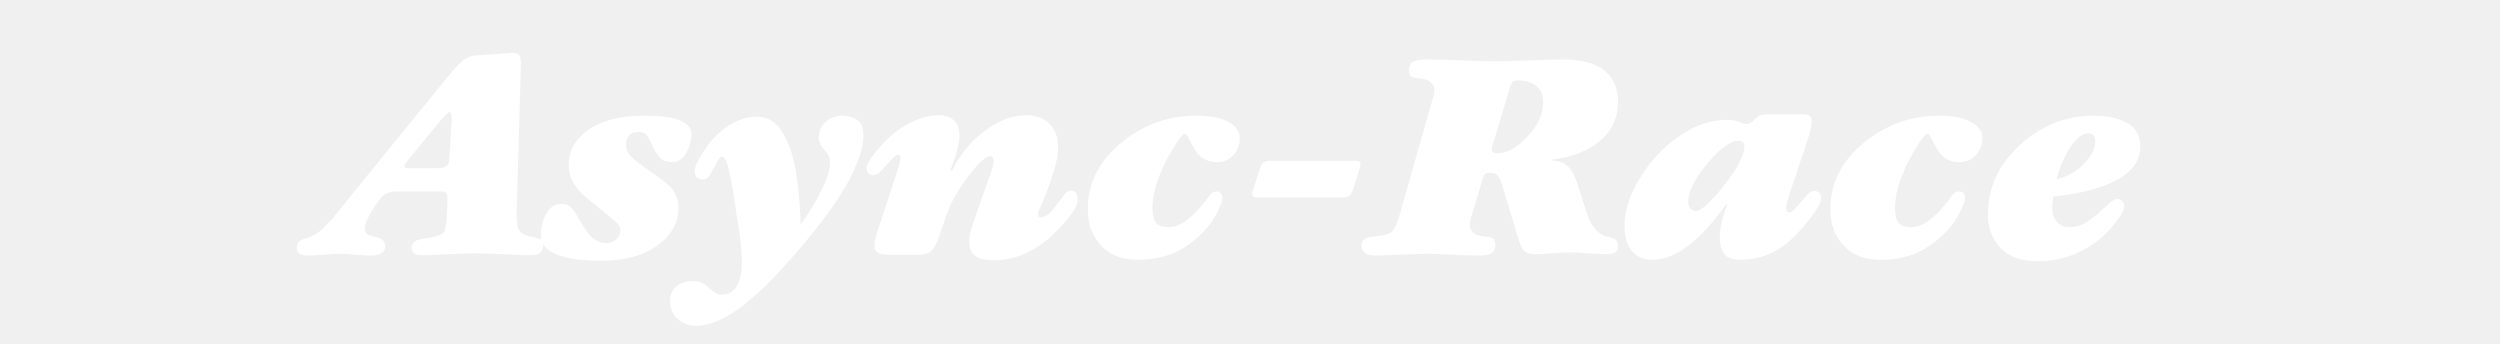
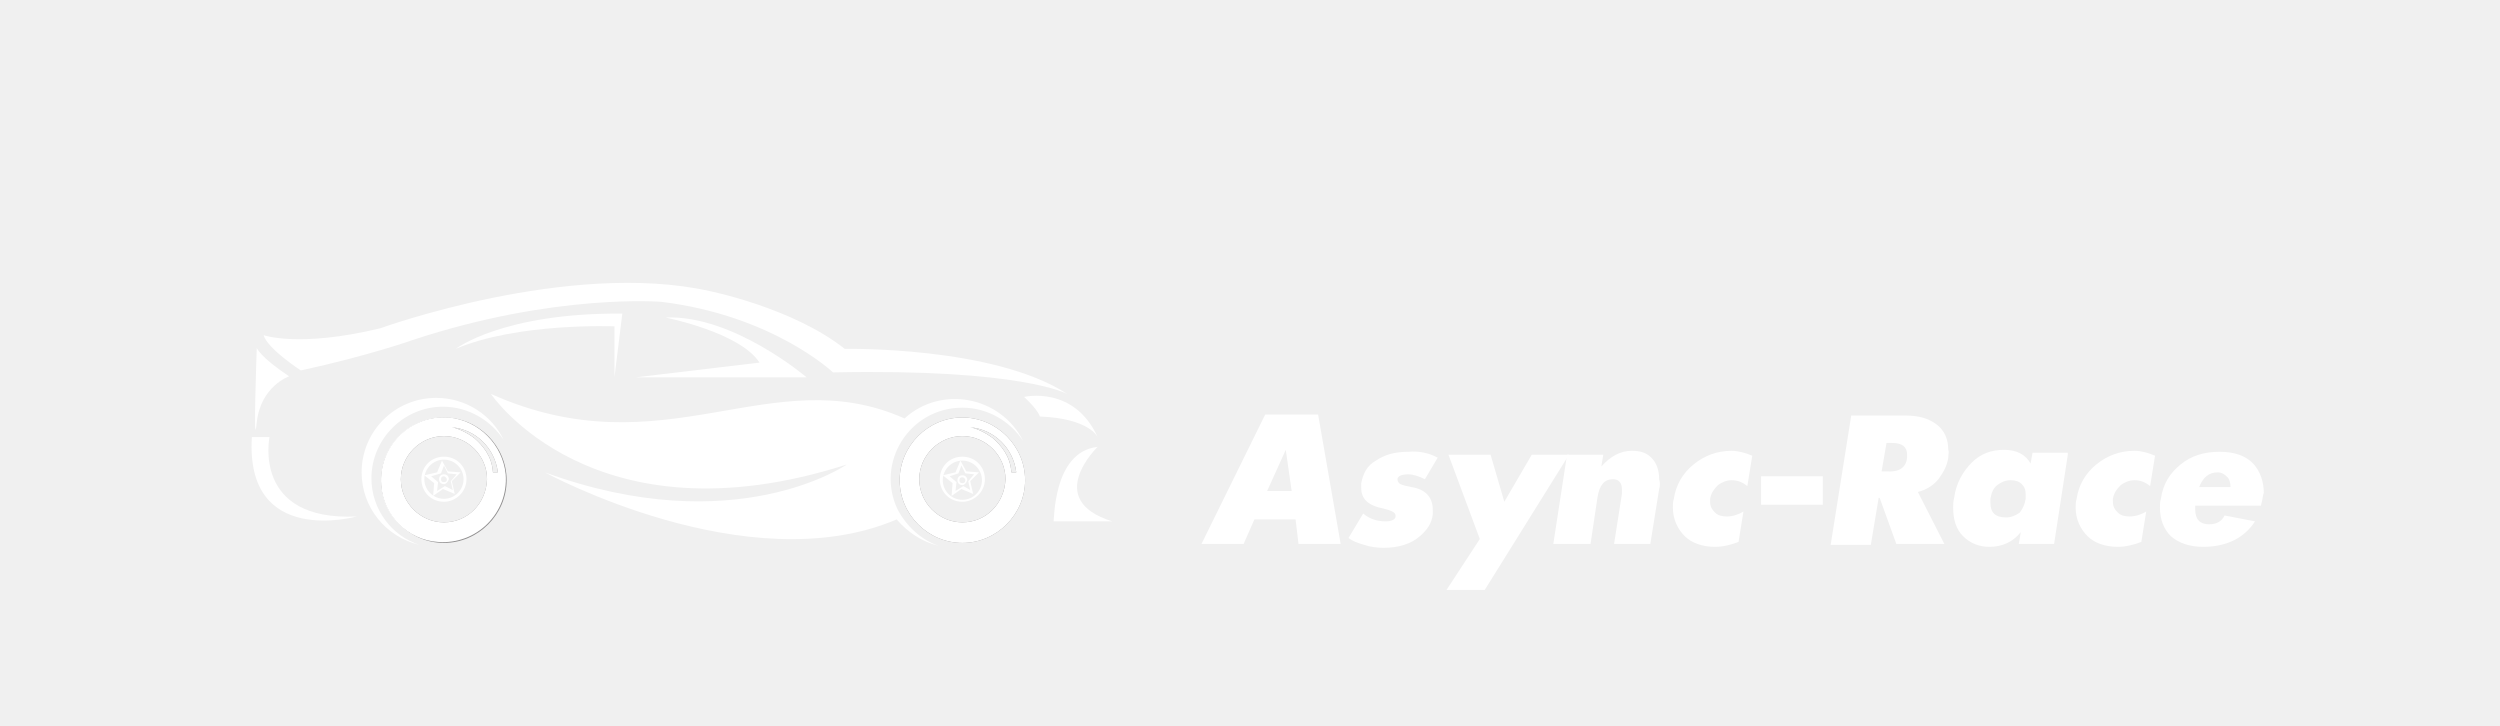
- <svg xmlns="http://www.w3.org/2000/svg" version="1.1" id="Слой_1" x="0px" y="0px" viewBox="0 0 538 74" style="enable-background:new 0 0 538 74;" xml:space="preserve">
+ <svg xmlns="http://www.w3.org/2000/svg" version="1.1" id="Слой_1" x="0px" y="0px" viewBox="0 0 255.1 74" style="enable-background:new 0 0 255.1 74;" xml:space="preserve">
  <style type="text/css">
	.st0{fill:#FFFFFF;}
+ 	.st1{opacity:0.5;fill:url(#SVGID_1_);}
+ 	.st2{opacity:0.5;fill:url(#SVGID_2_);}
</style>
  <g>
-     <path class="st0" d="M76.5,40.9l20.2-24.8c1.5-1.8,2.6-2.9,3.4-3.4c0.8-0.5,1.7-0.8,2.7-0.8l7.1-0.5c0.8-0.1,1.3,0,1.7,0.3   c0.3,0.3,0.5,0.9,0.5,2l-0.9,31.6c-0.1,2.1,0.1,3.5,0.5,4.2c0.4,0.7,1.2,1.1,2.4,1.4c1.3,0.2,2.1,0.5,2.4,0.7s0.4,0.7,0.4,1.2   c0,0.7-0.2,1.3-0.6,1.6c-0.4,0.3-1.1,0.5-2.2,0.5c-1.3,0-3.3-0.1-6-0.2c-2.6-0.1-4.6-0.2-5.9-0.2c-1.2,0-3.1,0.1-5.6,0.2   s-4.5,0.2-5.9,0.2c-0.7,0-1.2-0.1-1.6-0.4c-0.3-0.3-0.5-0.7-0.5-1.3c0-0.5,0.2-0.9,0.6-1.2s1.2-0.6,2.4-0.7   c2.1-0.3,3.3-0.7,3.8-1.2c0.4-0.5,0.7-1.9,0.8-4.2l0.1-2.4c0-0.9,0-1.5-0.2-1.8c-0.2-0.4-0.7-0.5-1.5-0.5h-9.3   c-1,0-1.7,0.2-2.3,0.5c-0.6,0.4-1.2,1-1.8,1.9c-0.8,1.1-1.4,2.1-1.9,3.1c-0.5,1-0.8,1.8-0.8,2.3c0,0.5,0.1,1,0.4,1.3   s0.9,0.5,1.9,0.7c0.8,0.2,1.3,0.4,1.6,0.7c0.3,0.3,0.5,0.8,0.5,1.3c0,0.7-0.3,1.2-0.8,1.5c-0.5,0.3-1.4,0.5-2.5,0.5   c-0.7,0-1.8-0.1-3.2-0.2c-1.4-0.1-2.5-0.2-3.2-0.2c-0.7,0-1.9,0.1-3.4,0.2c-1.5,0.1-2.7,0.2-3.4,0.2c-0.9,0-1.5-0.1-1.9-0.4   c-0.4-0.3-0.6-0.7-0.6-1.3c0-0.5,0.1-0.9,0.4-1.2s0.8-0.6,1.5-0.8c1.1-0.3,2-0.8,2.7-1.3s1.4-1.2,2.2-2.1c0.2-0.2,0.4-0.4,0.6-0.6   S73.3,44.9,76.5,40.9z M94.9,25.8L88,34.2c-0.6,0.7-0.9,1.1-0.9,1.2c0,0.1-0.1,0.2-0.1,0.3c0,0.2,0.1,0.3,0.2,0.4   c0.1,0.1,0.3,0.1,0.6,0.1h6.4c0.9,0,1.5-0.2,1.9-0.5c0.4-0.3,0.6-0.9,0.6-1.8l0.5-7.7c0-0.6,0-1.1-0.1-1.5   c-0.1-0.4-0.2-0.6-0.3-0.6c-0.2,0-0.4,0.2-0.8,0.6S95.2,25.5,94.9,25.8z" />
-     <path class="st0" d="M122.4,35.4c0-3.1,1.5-5.6,4.4-7.6c2.9-1.9,6.7-2.9,11.4-2.9c3.8,0,6.5,0.3,8.1,1c1.7,0.7,2.5,1.7,2.5,3   c0,1.3-0.4,2.7-1.1,4c-0.8,1.3-1.8,2-3.1,2c-1,0-1.7-0.2-2.3-0.7c-0.6-0.5-1.2-1.4-1.8-2.6c-0.7-1.6-1.3-2.6-1.6-2.8   c-0.4-0.2-0.8-0.4-1.4-0.4c-1,0-1.7,0.2-2.1,0.7s-0.7,1.2-0.7,2.1c0,0.6,0.2,1.3,0.7,2c0.4,0.7,2.2,2.1,5.4,4.3   c2.2,1.5,3.6,2.7,4.2,3.7c0.6,1,1,2.2,1,3.5c0,3.2-1.5,5.9-4.5,8.1c-3,2.2-7,3.3-12.1,3.3c-4,0-7.2-0.4-9.5-1.3   c-2.3-0.9-3.5-2.2-3.5-4.1c0-1.8,0.4-3.4,1.2-4.8s1.9-2,3.2-2c0.7,0,1.2,0.1,1.7,0.4c0.5,0.3,1.3,1.4,2.5,3.5   c1,1.7,1.9,2.9,2.6,3.5c0.8,0.6,1.7,1,2.8,1c1,0,1.7-0.3,2.3-0.8c0.5-0.5,0.8-1.1,0.8-1.9c0-0.4-0.1-0.7-0.3-1.1   c-0.2-0.4-2.2-2.1-6.1-5.2c-1.8-1.4-3-2.7-3.7-4C122.7,38.2,122.4,36.8,122.4,35.4z" />
-     <path class="st0" d="M172.2,46l0.1,2.3c1.6-2.2,3.1-4.6,4.4-7.2c1.3-2.5,1.9-4.5,1.9-5.9c0-0.6-0.1-1.1-0.2-1.5   c-0.1-0.4-0.4-0.8-0.8-1.2c-0.5-0.6-0.9-1.1-1.1-1.6c-0.2-0.4-0.3-0.9-0.3-1.3c0-1.3,0.5-2.4,1.4-3.3c1-0.9,2.1-1.4,3.5-1.4   c1.6,0,2.8,0.4,3.6,1.1c0.8,0.7,1.1,1.8,1.1,3.2c0,2.5-1,5.5-2.9,9.2c-1.9,3.7-5,8.1-9.2,13.2c-5.2,6.3-9.7,11-13.6,14   c-3.9,3-7.3,4.5-10.3,4.5c-1.6,0-2.9-0.5-4-1.5s-1.6-2.3-1.6-3.8c0-1.3,0.4-2.3,1.3-3.1c0.9-0.8,2.1-1.2,3.6-1.2   c0.7,0,1.3,0.1,1.8,0.3c0.5,0.2,1.1,0.6,1.7,1.2c0.7,0.6,1.3,1,1.6,1.2s0.7,0.2,1.1,0.2c1.9,0,3.2-1.1,3.9-3.3   c0.7-2.2,0.6-6.2-0.4-12.1l-1.1-7.2c-0.4-2.2-0.7-3.9-1.1-5.2s-0.8-1.9-1.2-1.9c-0.2,0-0.4,0.1-0.6,0.4c-0.2,0.3-0.5,0.7-0.8,1.4   l-0.6,1c-0.5,1-0.9,1.6-1.2,1.8c-0.3,0.2-0.6,0.3-1,0.3c-0.5,0-0.9-0.1-1.2-0.4c-0.3-0.3-0.5-0.7-0.5-1.3c0-0.4,0.1-1,0.4-1.6   c0.3-0.7,0.7-1.5,1.3-2.4c1.4-2.3,3.1-4.1,5.2-5.6c2.1-1.4,4.2-2.2,6.4-2.2c2.9,0,5,1.7,6.4,5C170.9,33.2,171.8,38.6,172.2,46z" />
-     <path class="st0" d="M188.8,49.9l4.3-13.1c0.2-0.7,0.4-1.2,0.5-1.7c0.1-0.4,0.2-0.8,0.2-1.1c0-0.2,0-0.4-0.1-0.5   c-0.1-0.1-0.2-0.2-0.4-0.2c-0.2,0-0.6,0.2-1,0.6c-0.4,0.4-1,1-1.7,1.8c-0.7,0.8-1.2,1.3-1.6,1.6c-0.4,0.2-0.7,0.4-1.1,0.4   c-0.4,0-0.7-0.1-1-0.4c-0.3-0.3-0.4-0.6-0.4-1c0-0.4,0.1-0.7,0.3-1.2c0.2-0.4,0.6-1,1.1-1.7c2.2-2.9,4.6-5.1,7.1-6.5   c2.5-1.4,4.8-2.1,7-2.1c1.5,0,2.6,0.4,3.4,1.2c0.7,0.8,1.1,1.9,1.1,3.2c0,0.7-0.2,1.7-0.5,3c-0.3,1.3-0.8,2.7-1.5,4.5h0.4   c1.7-3.5,4.1-6.4,7.1-8.6c3-2.2,5.9-3.3,8.8-3.3c2.2,0,3.9,0.6,5.1,1.9c1.2,1.2,1.8,2.9,1.8,5c0,1.2-0.2,2.7-0.7,4.4   c-0.5,1.7-1.2,3.9-2.2,6.3l-1.1,2.6c-0.2,0.5-0.3,0.8-0.3,0.9c0,0.1,0,0.2,0,0.2c0,0.2,0,0.4,0.1,0.5s0.2,0.2,0.5,0.2   c0.5,0,1.1-0.3,1.8-0.9s1.6-1.8,2.8-3.4c0.4-0.6,0.7-1,1-1.2c0.3-0.2,0.6-0.3,0.9-0.3c0.4,0,0.7,0.2,1,0.5c0.3,0.3,0.4,0.7,0.4,1.3   c0,0.5-0.1,1-0.3,1.5c-0.2,0.5-0.6,1.1-1,1.7c-2.6,3.4-5.3,6-8.1,7.6c-2.8,1.6-5.6,2.4-8.5,2.4c-2,0-3.4-0.3-4.2-1   c-0.8-0.6-1.2-1.6-1.2-3c0-0.5,0.1-1.2,0.2-1.8c0.1-0.7,0.5-1.8,1-3.3l3-8.5c0.4-1.1,0.7-2,0.8-2.5c0.2-0.6,0.2-1,0.2-1.3   c0-0.3-0.1-0.6-0.2-0.7c-0.1-0.2-0.3-0.3-0.5-0.3c-0.9,0-2.5,1.4-4.7,4.3c-2.2,2.9-3.8,5.7-4.8,8.6l-1.5,4.4   c-0.6,1.7-1.2,2.7-1.8,3.2s-1.5,0.7-2.6,0.7h-6.4c-1.3,0-2.1-0.2-2.5-0.5c-0.4-0.3-0.6-0.8-0.6-1.4c0-0.2,0-0.4,0.1-0.6   C188.1,52.2,188.4,51.4,188.8,49.9z" />
-     <path class="st0" d="M234.1,45c0-5.6,2.4-10.3,7.1-14.2c4.7-3.9,10.1-5.9,16.2-5.9c2.9,0,5.2,0.4,6.9,1.3s2.5,2.1,2.5,3.6   c0,1.4-0.5,2.6-1.4,3.6c-1,1-2.1,1.5-3.5,1.5c-1.2,0-2.2-0.3-3-0.8s-1.5-1.4-2.1-2.5c-0.9-1.7-1.4-2.6-1.5-2.7s-0.2-0.1-0.3-0.1   c-0.2,0-0.4,0.1-0.6,0.4c-0.3,0.3-0.5,0.6-0.9,1.1c-1.7,2.5-3,5-4,7.5c-1,2.6-1.5,4.9-1.5,7c0,1.5,0.3,2.6,0.8,3.2   c0.6,0.6,1.4,0.9,2.5,0.9c1.4,0,2.8-0.5,4.2-1.6s3-2.7,4.7-5.1c0.3-0.5,0.6-0.7,0.8-0.8c0.2-0.1,0.5-0.2,0.7-0.2   c0.7,0,1.1,0.3,1.3,0.8c0.2,0.6,0,1.4-0.5,2.5c-1.2,3-3.4,5.7-6.5,8c-3.1,2.3-6.8,3.4-11.1,3.4c-3.4,0-6.1-1-8-3.1   S234.1,48.3,234.1,45z" />
-     <path class="st0" d="M273.4,34.6h18.2c0.6,0,1,0.1,1.1,0.4c0.1,0.2,0.1,0.6,0,1l-1.5,4.7c-0.2,0.7-0.5,1.2-0.8,1.4   s-0.8,0.4-1.5,0.4h-18.2c-0.6,0-1-0.1-1.1-0.4c-0.1-0.2-0.2-0.6,0-1l1.5-4.7c0.2-0.7,0.5-1.2,0.8-1.4S272.7,34.6,273.4,34.6z" />
-     <path class="st0" d="M301.3,45.9l6.9-24.2c0.2-0.7,0.4-1.2,0.4-1.5c0.1-0.3,0.1-0.5,0.1-0.7c0-0.8-0.3-1.3-0.8-1.8   s-1.3-0.7-2.4-0.8c-1.1-0.1-1.8-0.3-2-0.6c-0.2-0.3-0.3-0.7-0.3-1.3c0-0.8,0.3-1.3,0.8-1.7c0.5-0.3,1.6-0.5,3.1-0.5   c1.6,0,4.1,0.1,7.3,0.2s5.7,0.2,7.3,0.2c1.6,0,4-0.1,7.2-0.2s5.6-0.2,7.3-0.2c4.1,0,7.2,0.8,9.1,2.4s2.9,3.8,2.9,6.7   c0,3.6-1.4,6.4-4.1,8.6c-2.8,2.2-6.1,3.4-10,3.8v0.3c1.3,0,2.4,0.4,3.2,1.1c0.8,0.7,1.4,1.7,1.9,3.1l2.4,7.4c0.4,1.3,1,2.3,1.7,3.1   s1.6,1.4,2.5,1.6c1.1,0.3,1.8,0.5,2,0.8s0.4,0.7,0.4,1.3c0,0.6-0.2,1.1-0.6,1.3s-1.1,0.4-2.1,0.4c-0.9,0-2.2-0.1-4-0.2   s-3-0.2-3.9-0.2c-0.7,0-1.9,0.1-3.4,0.2s-2.7,0.2-3.5,0.2c-1.3,0-2.1-0.2-2.6-0.6s-1-1.5-1.5-3.2l-3.3-11c-0.3-1-0.6-1.7-1-2.1   c-0.3-0.4-0.9-0.6-1.6-0.6c-0.6,0-1,0.1-1.2,0.3s-0.4,0.8-0.7,1.9l-2,6.7c-0.2,0.6-0.3,1-0.4,1.4c-0.1,0.4-0.1,0.6-0.1,0.8   c0,0.8,0.3,1.3,0.8,1.8s1.3,0.7,2.4,0.8c1.1,0.1,1.8,0.3,2,0.6s0.3,0.7,0.3,1.3c0,0.8-0.3,1.3-0.8,1.7s-1.6,0.5-3.1,0.5   c-1.2,0-2.9-0.1-5.3-0.2s-4.1-0.2-5.3-0.2c-1.2,0-3.1,0.1-5.6,0.2s-4.3,0.2-5.6,0.2c-1.1,0-1.9-0.2-2.4-0.6s-0.7-0.9-0.7-1.6   c0-0.6,0.2-1,0.6-1.3c0.4-0.3,1.1-0.5,2.1-0.6c2.1-0.2,3.4-0.6,3.9-1.1S300.8,47.8,301.3,45.9z M324.9,18.9l-3.7,12.4   c-0.2,0.7-0.2,1.2,0,1.4c0.2,0.2,0.6,0.3,1.1,0.3c2,0,4.1-1.2,6.4-3.6c2.3-2.4,3.4-4.9,3.4-7.5c0-1.5-0.5-2.6-1.5-3.4   c-1-0.8-2.3-1.2-3.8-1.2c-0.6,0-1,0.1-1.3,0.3C325.3,17.9,325.1,18.3,324.9,18.9z" />
-     <path class="st0" d="M389.2,29.5l-4.4,13.2c-0.1,0.3-0.2,0.7-0.3,1.1c-0.1,0.5-0.1,0.8-0.1,1.1s0.1,0.4,0.2,0.6s0.3,0.2,0.5,0.2   c0.2,0,0.5-0.1,0.7-0.3c0.3-0.2,1.1-1.1,2.6-2.9c0.4-0.5,0.8-0.9,1.1-1.1s0.6-0.3,0.9-0.3c0.4,0,0.8,0.1,1.1,0.4s0.4,0.6,0.4,1.1   c0,0.4-0.1,0.9-0.4,1.4c-0.2,0.5-0.7,1.2-1.3,2.1c-2.6,3.6-5.1,6.1-7.6,7.6s-5.2,2.2-8.2,2.2c-1.5,0-2.7-0.4-3.3-1.2s-1-2-1-3.6   c0-0.9,0.1-2,0.4-3.2c0.3-1.2,0.7-2.6,1.2-4l-0.1-0.1c-2.8,3.9-5.5,6.9-8.2,9s-5.3,3.1-7.9,3.1c-2,0-3.4-0.7-4.4-2   s-1.5-3.1-1.5-5.3c0-1.9,0.4-3.8,1.1-5.8s1.8-3.9,3.2-6c2.4-3.5,5.2-6.1,8.4-8.1s6.2-2.9,9.2-2.9c0.5,0,1,0,1.5,0.1s1,0.2,1.4,0.4   c0,0,0.2,0.1,0.5,0.2s0.7,0.2,0.9,0.2c0.3,0,0.5-0.1,0.8-0.2s0.5-0.3,0.8-0.6c0.6-0.6,1.1-1,1.5-1.1s1-0.2,1.8-0.2h7.3   c0.7,0,1.2,0.1,1.5,0.4c0.3,0.3,0.4,0.7,0.4,1.2c0,0.3-0.1,0.8-0.2,1.4C389.5,28.5,389.3,29,389.2,29.5z M363.3,43.3   c0,0.6,0.1,1.1,0.4,1.5s0.7,0.6,1.2,0.6c1.2,0,3.3-1.9,6.2-5.6c2.9-3.7,4.3-6.5,4.3-8.3c0-0.4-0.1-0.7-0.3-0.9s-0.5-0.3-1-0.3   c-1.7,0-3.9,1.6-6.7,4.9C364.7,38.5,363.3,41.2,363.3,43.3z" />
-     <path class="st0" d="M393.9,45c0-5.6,2.4-10.3,7.1-14.2c4.7-3.9,10.1-5.9,16.2-5.9c2.9,0,5.2,0.4,6.9,1.3s2.5,2.1,2.5,3.6   c0,1.4-0.5,2.6-1.4,3.6s-2.1,1.5-3.5,1.5c-1.2,0-2.2-0.3-3-0.8s-1.5-1.4-2.1-2.5c-0.9-1.7-1.4-2.6-1.5-2.7s-0.2-0.1-0.3-0.1   c-0.2,0-0.4,0.1-0.6,0.4c-0.3,0.3-0.5,0.6-0.9,1.1c-1.7,2.5-3,5-4,7.5c-1,2.6-1.5,4.9-1.5,7c0,1.5,0.3,2.6,0.8,3.2   c0.6,0.6,1.4,0.9,2.5,0.9c1.4,0,2.8-0.5,4.2-1.6s3-2.7,4.7-5.1c0.3-0.5,0.6-0.7,0.8-0.8c0.2-0.1,0.5-0.2,0.7-0.2   c0.7,0,1.1,0.3,1.3,0.8s0,1.4-0.5,2.5c-1.2,3-3.4,5.7-6.5,8c-3.1,2.3-6.8,3.4-11.1,3.4c-3.4,0-6.1-1-8-3.1S393.9,48.3,393.9,45z" />
-     <path class="st0" d="M427.8,46.1c0-5.7,2.3-10.7,6.9-14.9c4.6-4.2,9.9-6.3,15.9-6.3c3.2,0,5.6,0.6,7.4,1.7s2.6,2.8,2.6,4.9   c0,3-1.7,5.4-5,7.2c-3.3,1.8-7.9,3-13.7,3.6c-0.1,0.4-0.2,0.8-0.2,1.2c0,0.4-0.1,0.8-0.1,1.1c0,1.3,0.3,2.3,1,3.1   c0.7,0.8,1.6,1.2,2.8,1.2c1.1,0,2.2-0.3,3.3-0.9c1.1-0.6,2.6-1.8,4.5-3.6c0.7-0.7,1.2-1.1,1.6-1.3s0.6-0.3,0.8-0.3   c0.4,0,0.7,0.1,1,0.4c0.3,0.2,0.5,0.6,0.5,1.1c0,0.3-0.1,0.7-0.3,1.2c-0.2,0.5-0.5,1-1,1.6c-1.9,2.8-4.3,5-7.3,6.6   c-2.9,1.6-6.2,2.5-9.8,2.5c-3.6,0-6.3-0.9-8.1-2.7C428.7,51.5,427.8,49.1,427.8,46.1z M442.6,38.6c2.5-0.7,4.5-1.8,6-3.5   c1.6-1.7,2.3-3.2,2.3-4.7c0-0.6-0.1-1-0.4-1.3s-0.7-0.4-1.2-0.4c-1.2,0-2.4,1-3.8,3C444.2,33.8,443.2,36,442.6,38.6z" />
+     <g>
+       <g>
+         <g>
+           <path class="st0" d="M98.2,51.2c-1.3,0-2.3-1-2.3-2.3s1-2.3,2.3-2.3s2.3,1,2.3,2.3S99.4,51.2,98.2,51.2z M98.2,47      c-1.1,0-2,0.9-2,2s0.9,2,2,2c1.1,0,2-0.9,2-2S99.3,47,98.2,47z" />
+         </g>
+         <g>
+           <path class="st0" d="M98.2,49.5c-0.3,0-0.5-0.2-0.5-0.5c0-0.3,0.2-0.5,0.5-0.5c0.3,0,0.5,0.2,0.5,0.5      C98.6,49.3,98.4,49.5,98.2,49.5z M98.2,48.7c-0.2,0-0.3,0.1-0.3,0.3c0,0.2,0.1,0.3,0.3,0.3c0.2,0,0.3-0.1,0.3-0.3      C98.5,48.8,98.3,48.7,98.2,48.7z" />
+         </g>
+         <g>
+           <path class="st0" d="M97.1,50.6l0.1-1.3l-1-0.8l1.3-0.3l0.5-1.2l0.6,1.1l1.3,0.1l-0.9,0.9l0.3,1.3l-1.2-0.5L97.1,50.6z       M96.9,48.6l0.7,0.6l-0.1,0.9l0.8-0.5L99,50l-0.2-0.9l0.6-0.7l-0.9-0.1l-0.4-0.8l-0.3,0.8L96.9,48.6z" />
+         </g>
+       </g>
+       <path class="st0" d="M37.9,48.8c0-4,3.3-7.3,7.3-7.3c2.6,0,4.9,1.4,6.2,3.4c-1.2-2.5-3.8-4.3-6.9-4.3c-4.2,0-7.6,3.4-7.6,7.6    c0,3.6,2.5,6.6,5.9,7.4C40,54.7,37.9,52,37.9,48.8z" />
+       <path class="st0" d="M29.5,38.4c0,0-2.9,1-3.3,4.7c-0.4,3.7,0-7.6,0-7.6S26.5,36.4,29.5,38.4z" />
+       <path class="st0" d="M27.5,44.6c0,0-1.8,8.6,8.9,8.1c0,0-11.4,3.2-10.7-8.1H27.5z" />
+       <path class="st0" d="M108.9,40.2c0,0-4.6-2.6-23.9-2.2c0,0-6.1-5.8-17.5-7.2c0,0-10.9-0.9-25.4,3.9c0,0-4.5,1.6-11.4,3.1    c0,0-3.4-2.2-3.8-3.6c0,0,3.6,1.3,11.9-0.7c0,0,19.3-7,33.6-3.8c0,0,8.5,1.7,13.8,5.9C86.2,35.6,101.4,35.3,108.9,40.2z" />
+       <path class="st0" d="M112,44.6c0,0-0.8-1.9-5.9-2.1c0,0-0.1-0.6-1.6-2C104.5,40.5,109.6,39.3,112,44.6z" />
+       <path class="st0" d="M64.9,38.5h17.4c0,0-7.5-6.4-14.4-6.1c0,0,7.6,1.5,9.6,4.6L64.9,38.5z" />
+       <path class="st0" d="M62.7,38.5v-5.2c0,0-9.9-0.4-16.2,2.3c0,0,4.8-3.7,17-3.6L62.7,38.5z" />
+       <path class="st0" d="M112,45.6c0,0-5.6,5.4,1.5,7.6c0,0-4.6,0-6,0C107.6,53.2,107.4,46.1,112,45.6z" />
+       <path class="st0" d="M92.3,42.7L92.3,42.7c-13.7-6.1-24.5,5.4-42.2-2.5c0,0,10.4,15.5,36.3,7.2c0,0-11.4,7.9-30.8,0.8    c0,0,20.7,11.3,35.9,4.8l0,0c1.1,1.3,2.6,2.3,4.3,2.7c-1.8-0.6-3.3-2-4.2-3.7c-2.3-4.8,1.2-10.4,6.6-10.4c2.6,0,4.9,1.4,6.2,3.4    C102.1,40.4,96,39.3,92.3,42.7z" />
+       <radialGradient id="SVGID_1_" cx="98.177" cy="48.959" r="10.381" gradientUnits="userSpaceOnUse">
+         <stop offset="0" style="stop-color:#4D4D4F" />
+         <stop offset="0.26" style="stop-color:#363335" />
+         <stop offset="0.507" style="stop-color:#231F20" />
+         <stop offset="0.677" style="stop-color:#373536" />
+         <stop offset="0.865" style="stop-color:#474749" />
+         <stop offset="1" style="stop-color:#4D4D4F" />
+       </radialGradient>
+       <path class="st1" d="M98.2,42.6c-3.5,0-6.4,2.9-6.4,6.4s2.9,6.4,6.4,6.4c3.5,0,6.4-2.9,6.4-6.4S101.7,42.6,98.2,42.6z M98.2,53.3    c-2.4,0-4.4-2-4.4-4.4c0-2.4,2-4.4,4.4-4.4c2.4,0,4.4,2,4.4,4.4C102.5,51.4,100.6,53.3,98.2,53.3z M101.3,44.7    c-0.8-0.6-1.7-1-2.3-1.1c2.4,0.2,4.4,2.1,4.7,4.6l-0.5,0C103.1,46.5,102.1,45.4,101.3,44.7z" />
+       <path class="st0" d="M98.2,42.6c-3.5,0-6.4,2.9-6.4,6.4s2.9,6.4,6.4,6.4c3.5,0,6.4-2.9,6.4-6.4S101.7,42.6,98.2,42.6z M98.2,53.3    c-2.4,0-4.4-2-4.4-4.4c0-2.4,2-4.4,4.4-4.4c2.4,0,4.4,2,4.4,4.4C102.5,51.4,100.6,53.3,98.2,53.3z M101.3,44.7    c-0.8-0.6-1.7-1-2.3-1.1c2.4,0.2,4.4,2.1,4.7,4.6l-0.5,0C103.1,46.5,102.1,45.4,101.3,44.7z" />
+       <radialGradient id="SVGID_2_" cx="45.254" cy="48.959" r="10.381" gradientUnits="userSpaceOnUse">
+         <stop offset="0" style="stop-color:#4D4D4F" />
+         <stop offset="0.26" style="stop-color:#363335" />
+         <stop offset="0.507" style="stop-color:#231F20" />
+         <stop offset="0.677" style="stop-color:#373536" />
+         <stop offset="0.865" style="stop-color:#474749" />
+         <stop offset="1" style="stop-color:#4D4D4F" />
+       </radialGradient>
+       <path class="st2" d="M45.3,42.6c-3.5,0-6.4,2.9-6.4,6.4s2.9,6.4,6.4,6.4c3.5,0,6.4-2.9,6.4-6.4S48.8,42.6,45.3,42.6z M45.3,53.3    c-2.4,0-4.4-2-4.4-4.4c0-2.4,2-4.4,4.4-4.4c2.4,0,4.4,2,4.4,4.4C49.6,51.4,47.7,53.3,45.3,53.3z M48.4,44.7    c-0.8-0.6-1.7-1-2.3-1.1c2.4,0.2,4.4,2.1,4.7,4.6l-0.5,0C50.2,46.5,49.2,45.4,48.4,44.7z" />
+       <path class="st0" d="M45.8,42.6c-3.9-0.3-7.2,2.9-6.9,6.9c0.2,3.1,2.7,5.6,5.8,5.8c3.9,0.3,7.2-2.9,6.9-6.9    C51.3,45.4,48.9,42.9,45.8,42.6z M45.3,53.3c-2.4,0-4.4-2-4.4-4.4c0-2.4,2-4.4,4.4-4.4c2.4,0,4.4,2,4.4,4.4    C49.6,51.4,47.7,53.3,45.3,53.3z M48.4,44.7c-0.8-0.6-1.7-1-2.3-1.1c2.4,0.2,4.4,2.1,4.7,4.6l-0.5,0    C50.2,46.5,49.2,45.4,48.4,44.7z" />
+       <g>
+         <g>
+           <path class="st0" d="M45.3,51.2c-1.3,0-2.3-1-2.3-2.3c0-1.3,1-2.3,2.3-2.3c1.3,0,2.3,1,2.3,2.3C47.6,50.2,46.5,51.2,45.3,51.2z       M45.3,46.9c-1.1,0-2,0.9-2,2c0,1.1,0.9,2,2,2c1.1,0,2-0.9,2-2C47.3,47.8,46.4,46.9,45.3,46.9z" />
+         </g>
+         <g>
+           <path class="st0" d="M45.3,49.4c-0.3,0-0.5-0.2-0.5-0.5c0-0.3,0.2-0.5,0.5-0.5c0.3,0,0.5,0.2,0.5,0.5      C45.7,49.2,45.5,49.4,45.3,49.4z M45.3,48.6c-0.2,0-0.3,0.1-0.3,0.3c0,0.2,0.1,0.3,0.3,0.3c0.2,0,0.3-0.1,0.3-0.3      C45.6,48.8,45.4,48.6,45.3,48.6z" />
+         </g>
+         <g>
+           <path class="st0" d="M44.2,50.6l0.1-1.3l-1-0.8l1.3-0.3l0.5-1.2l0.6,1.1l1.3,0.1l-0.9,0.9l0.3,1.3l-1.2-0.5L44.2,50.6z M44,48.6      l0.7,0.6l-0.1,0.9l0.8-0.5l0.8,0.4l-0.2-0.9l0.6-0.7l-0.9-0.1l-0.4-0.8l-0.3,0.8L44,48.6z" />
+         </g>
+       </g>
+     </g>
+   </g>
+   <g>
+     <path class="st0" d="M136.8,55.5h-4.3l-0.3-2.5H128l-1.1,2.5h-4.3l6.5-13.2h5.4L136.8,55.5z M131.8,50.1l-0.6-4.2l-1.9,4.2H131.8z" />
+     <path class="st0" d="M146.7,46.7l-1.3,2.2c-0.6-0.3-1.2-0.5-1.7-0.5c-0.7,0-1.1,0.2-1.1,0.5c0,0.2,0.1,0.4,0.3,0.5   c0.2,0.1,0.6,0.2,1.1,0.3c1.4,0.2,2.2,1,2.2,2.3c0,0.2,0,0.3,0,0.5c-0.1,0.9-0.6,1.6-1.3,2.2c-0.9,0.8-2.2,1.2-3.7,1.2   c-0.7,0-1.4-0.1-2-0.3c-0.7-0.2-1.2-0.4-1.6-0.7l1.5-2.5c0.7,0.6,1.5,0.8,2.3,0.8c0.6,0,1-0.2,1-0.5c0,0,0-0.1,0-0.1   c0-0.3-0.4-0.5-1.2-0.7c-1.6-0.3-2.3-1-2.3-2.1c0-0.2,0-0.3,0-0.5c0.2-1,0.6-1.8,1.5-2.3c0.9-0.6,1.9-0.9,3.3-0.9   C144.7,46,145.8,46.2,146.7,46.7z" />
+     <path class="st0" d="M160.1,46.4l-8.6,13.8h-3.9l3.4-5.2l-3.2-8.6h4.3l1.4,4.8l2.8-4.8H160.1z" />
+     <path class="st0" d="M169.3,49.9l-0.9,5.6h-3.7l0.8-5.1c0-0.2,0-0.3,0-0.5c0-0.6-0.3-1-0.9-1c-0.9,0-1.4,0.6-1.6,1.9l-0.7,4.7h-3.8   l1.4-9.1h3.7l-0.2,1.2c0.9-1,1.9-1.6,3.1-1.6c0.9,0,1.5,0.2,2,0.7c0.5,0.5,0.8,1.2,0.8,2.2C169.4,49.2,169.4,49.6,169.3,49.9z" />
+     <path class="st0" d="M178.8,46.5l-0.5,3.1c-0.5-0.4-1-0.6-1.6-0.6c-0.5,0-1,0.2-1.4,0.5c-0.4,0.4-0.7,0.8-0.8,1.4   c0,0.1,0,0.2,0,0.3c0,0.5,0.2,0.8,0.5,1.1c0.3,0.3,0.7,0.4,1.2,0.4c0.6,0,1.2-0.2,1.7-0.5l-0.5,3.1c-0.8,0.3-1.6,0.5-2.4,0.5   c-1.3,0-2.4-0.4-3.1-1.1s-1.2-1.7-1.2-2.9c0-0.3,0-0.6,0.1-0.9c0.2-1.4,0.9-2.6,2-3.5c1.1-0.9,2.4-1.4,3.9-1.4   C177.3,46,178.1,46.2,178.8,46.5z" />
+     <path class="st0" d="M186,51.5h-6.3v-2.9h6.3V51.5z" />
+     <path class="st0" d="M198.8,46.7c-0.1,0.8-0.5,1.5-1,2.2c-0.6,0.7-1.3,1.1-2.1,1.3l2.7,5.3h-4.9l-1.7-4.7l-0.1,0l-0.8,4.8h-4.1   l2.1-13.2h5.5c1.4,0,2.4,0.3,3.2,0.9c0.8,0.6,1.2,1.5,1.2,2.6C198.9,46.1,198.8,46.4,198.8,46.7z M194.6,46.7c0-0.1,0-0.2,0-0.3   c0-0.8-0.5-1.2-1.5-1.2h-0.6l-0.5,2.9h0.5C193.8,48.2,194.5,47.7,194.6,46.7z" />
+     <path class="st0" d="M211,46.4l-1.4,9.1H206l0.2-1.2c-0.8,1-1.9,1.5-3.2,1.5c-1.1,0-2-0.4-2.7-1.1c-0.7-0.7-1-1.7-1-2.9   c0-0.3,0-0.6,0.1-1c0.2-1.5,0.9-2.7,1.8-3.6c0.9-0.9,2-1.3,3.3-1.3c1.3,0,2.2,0.5,2.7,1.4l0.2-1.1H211z M206.7,50.9   c0-0.1,0-0.2,0-0.4c0-0.5-0.1-0.8-0.4-1.1c-0.3-0.3-0.7-0.4-1.1-0.4c-0.6,0-1,0.2-1.4,0.5c-0.4,0.3-0.6,0.8-0.7,1.4   c0,0.1,0,0.3,0,0.4c0,1,0.5,1.5,1.6,1.5c0.5,0,1-0.2,1.4-0.5C206.4,51.9,206.6,51.5,206.7,50.9z" />
+     <path class="st0" d="M219.9,46.5l-0.5,3.1c-0.5-0.4-1-0.6-1.6-0.6c-0.5,0-1,0.2-1.4,0.5c-0.4,0.4-0.7,0.8-0.8,1.4   c0,0.1,0,0.2,0,0.3c0,0.5,0.2,0.8,0.5,1.1c0.3,0.3,0.7,0.4,1.2,0.4c0.6,0,1.2-0.2,1.7-0.5l-0.5,3.1c-0.8,0.3-1.6,0.5-2.4,0.5   c-1.3,0-2.4-0.4-3.1-1.1s-1.2-1.7-1.2-2.9c0-0.3,0-0.6,0.1-0.9c0.2-1.4,0.9-2.6,2-3.5c1.1-0.9,2.4-1.4,3.9-1.4   C218.5,46,219.2,46.2,219.9,46.5z" />
+     <path class="st0" d="M230.8,51.2l-0.1,0.4H224c0,0.1,0,0.3,0,0.4c0,1,0.5,1.5,1.4,1.5c0.8,0,1.3-0.3,1.6-0.9l3.1,0.6   c-1.1,1.7-2.9,2.6-5.3,2.6c-1.4,0-2.5-0.4-3.3-1.1c-0.7-0.7-1.1-1.7-1.1-2.9c0-0.3,0-0.6,0.1-0.9c0.2-1.5,0.9-2.6,2-3.5   c1.1-0.9,2.4-1.3,4-1.3c1.5,0,2.7,0.4,3.5,1.3c0.6,0.7,1,1.7,1,2.9C230.9,50.5,230.9,50.8,230.8,51.2z M227.6,49.7   c0-0.4-0.1-0.8-0.3-1c-0.3-0.3-0.6-0.5-1-0.5c-0.9,0-1.5,0.5-1.9,1.5H227.6z" />
  </g>
</svg>
